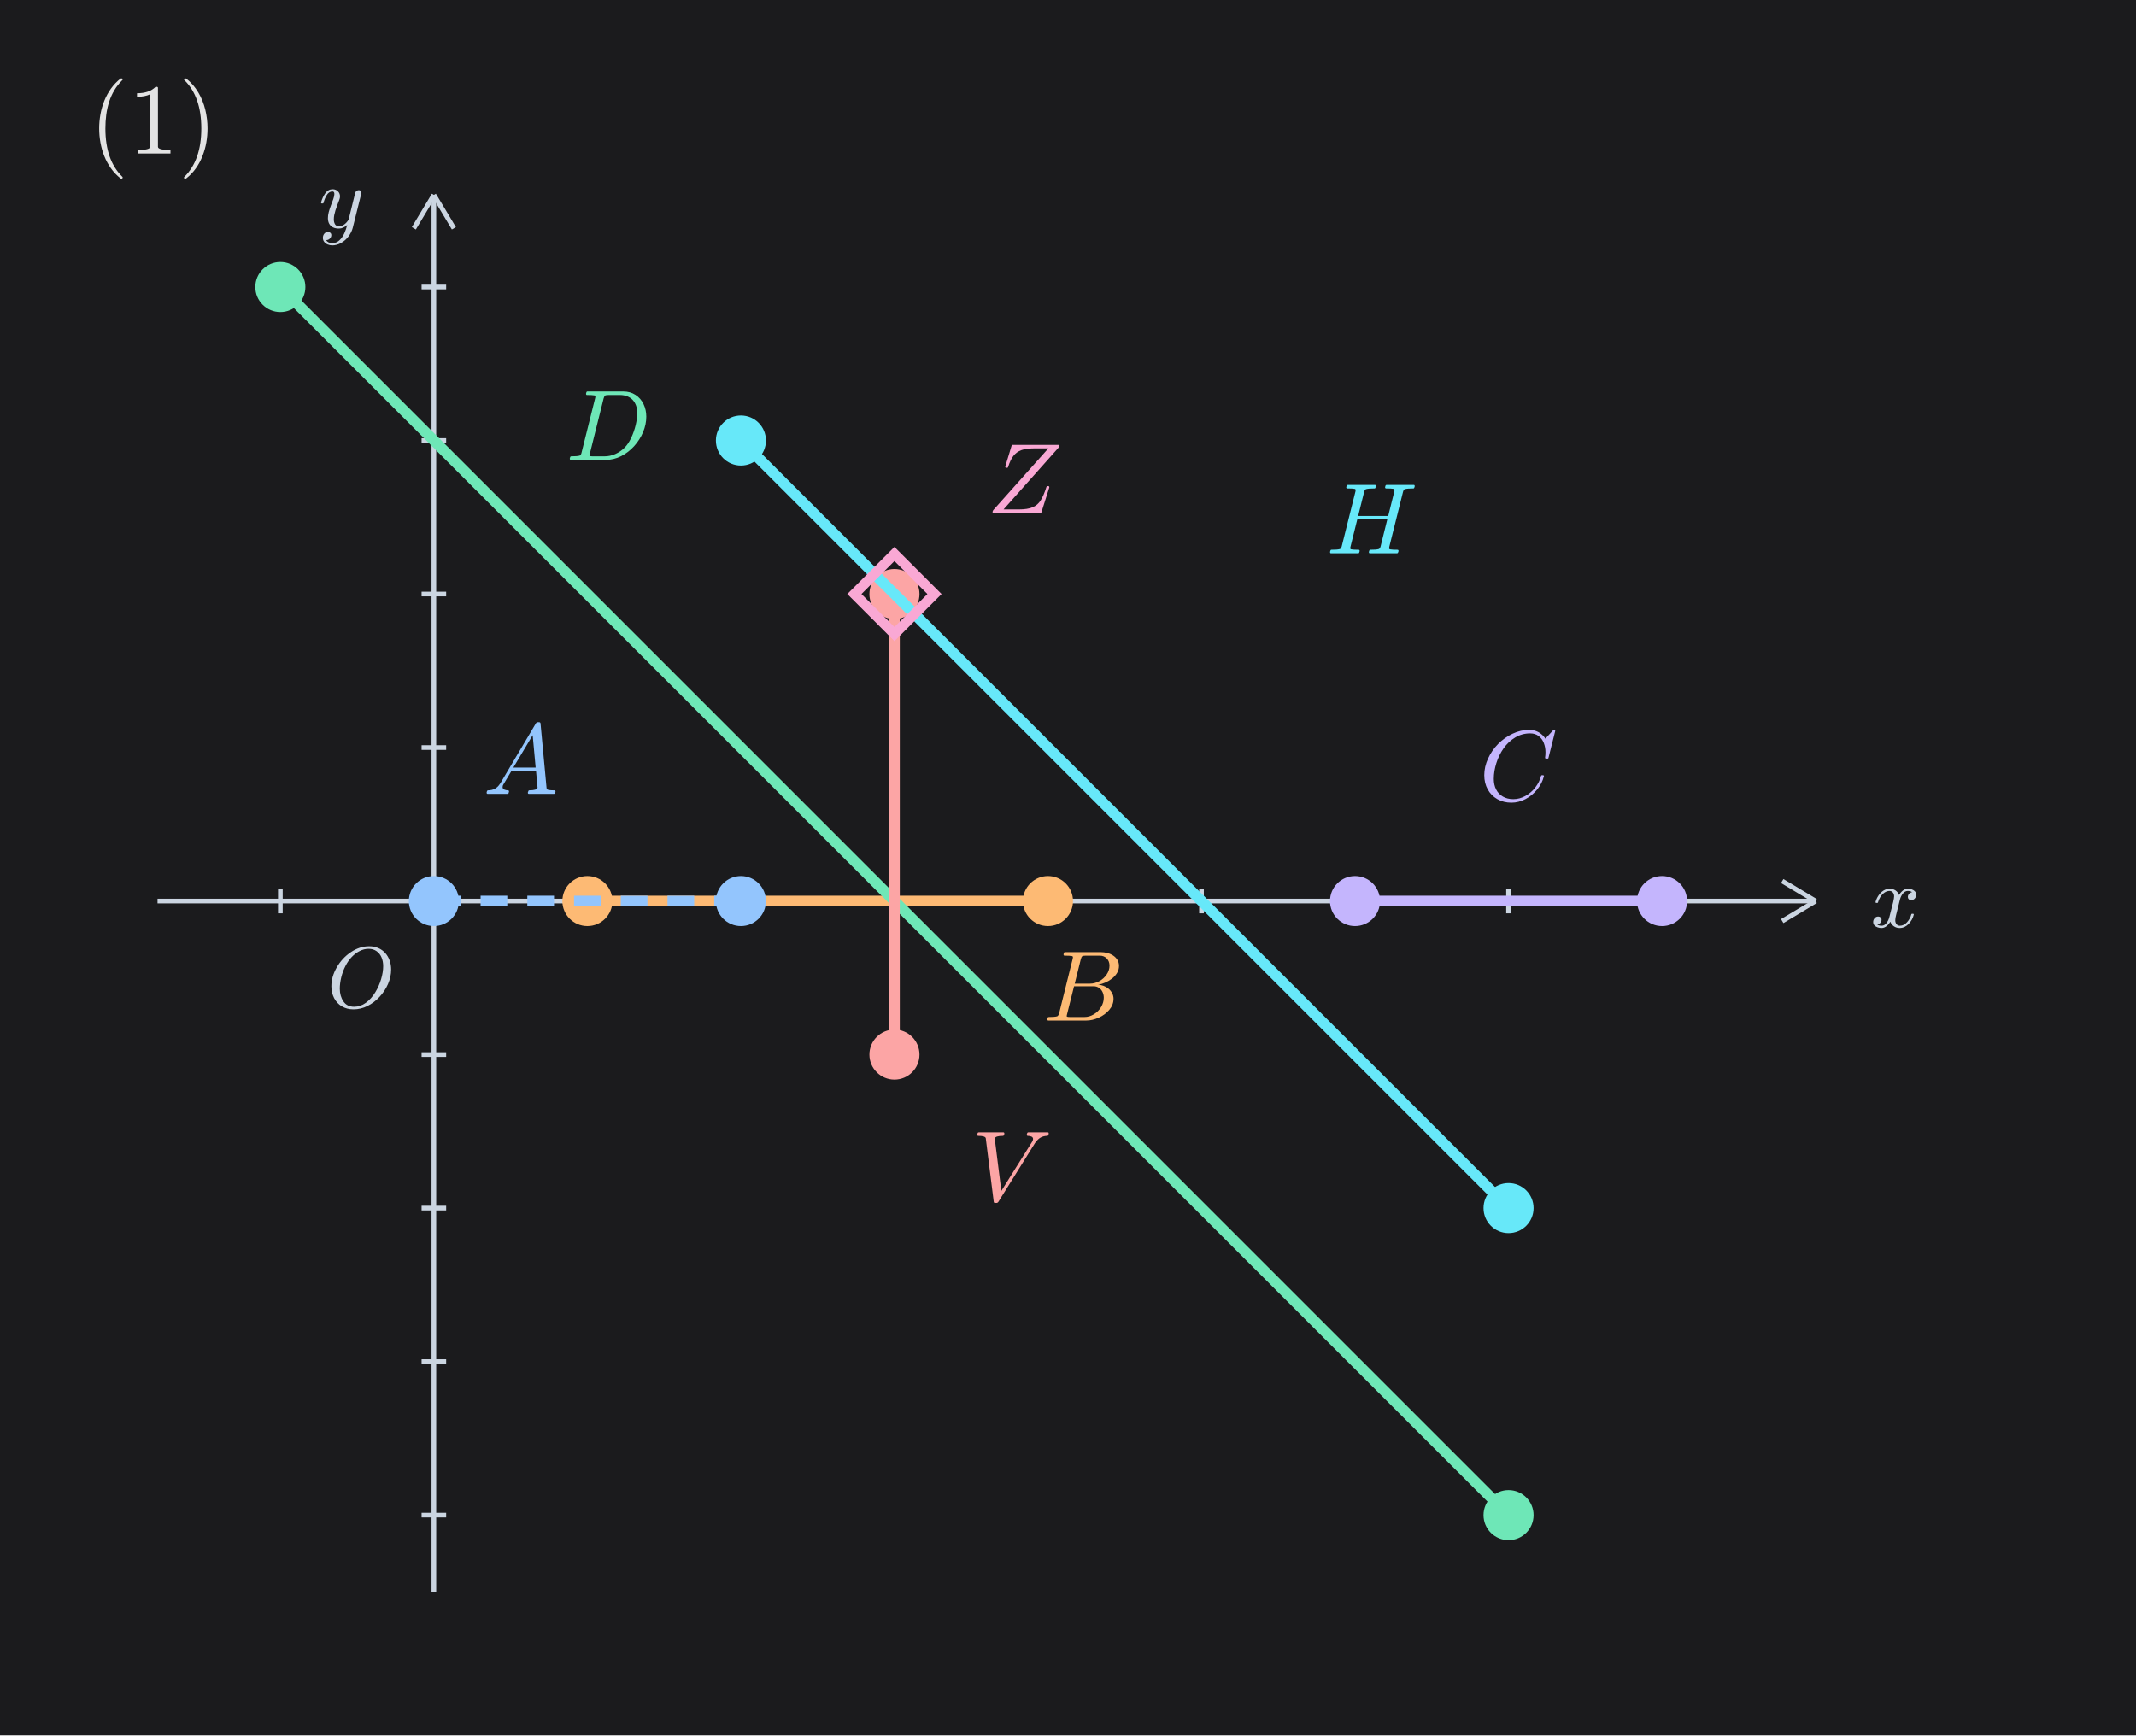
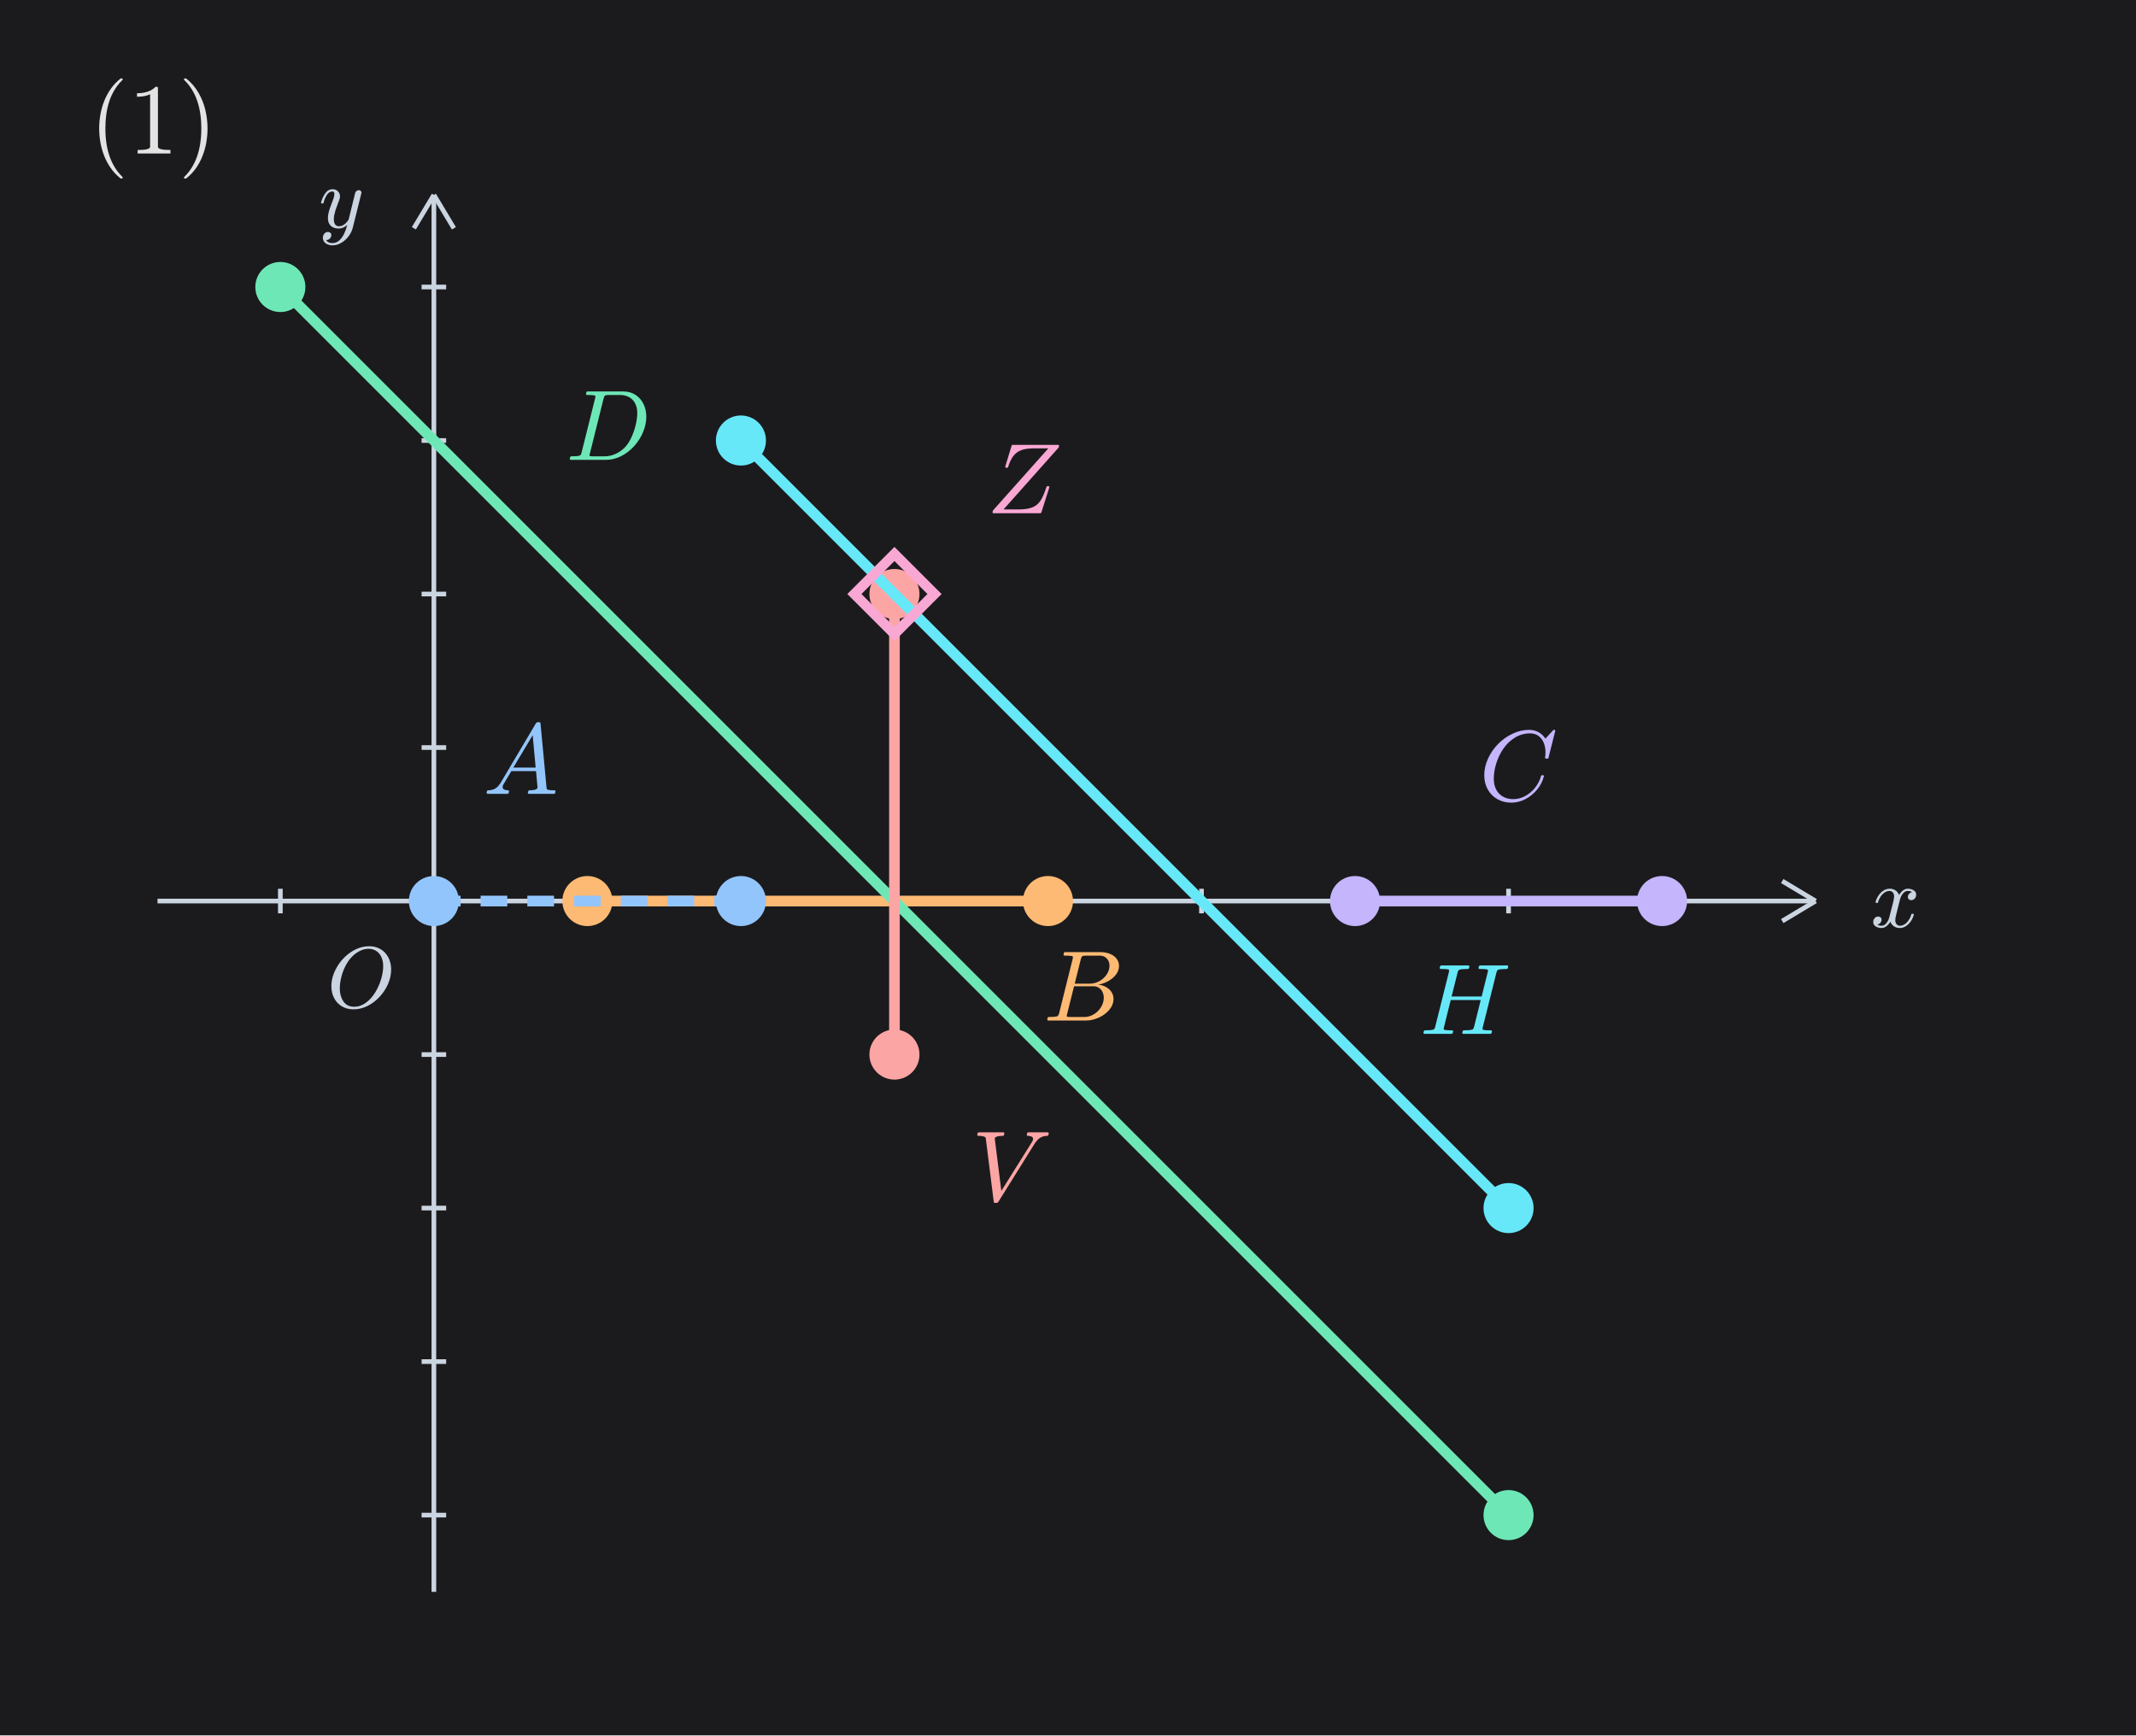
<svg xmlns="http://www.w3.org/2000/svg" xmlns:xlink="http://www.w3.org/1999/xlink" xml:lang="zh-Hans" width="320" height="260" viewBox="0 0 320 260" role="img" aria-labelledby="title">
  <rect width="320" height="260" fill="#1b1b1d" />
  <g transform="translate(13.4,11.75) scale(0.15)" color="#e3e3e3" role="img" aria-label="$(1)$">
    <svg overflow="visible" width="128" height="100" viewBox="0 0 128 100" version="1.1">
      <defs> </defs>
      <g id="label-83-figure_1">
        <g id="label-83-patch_1">
          <path d="M 0 100 L 128 100 L 128 0 L 0 0 L 0 100 z " style="fill: none" />
        </g>
        <g id="label-83-text_1">
          <g style="fill: currentColor" transform="translate(0 75) scale(1 -1)">
            <defs>
              <path stroke="#1b1b1d" stroke-width="853.333" stroke-linejoin="round" paint-order="stroke fill" id="label-83-Cmr10-28" d="M 1984 -1588 Q 1628 -1306 1370 -942 Q 1113 -578 948 -165 Q 784 247 703 697 Q 622 1147 622 1600 Q 622 2059 703 2509 Q 784 2959 951 3375 Q 1119 3791 1378 4153 Q 1638 4516 1984 4788 Q 1984 4800 2016 4800 L 2075 4800 Q 2094 4800 2109 4783 Q 2125 4766 2125 4744 Q 2125 4716 2113 4703 Q 1800 4397 1592 4047 Q 1384 3697 1257 3301 Q 1131 2906 1075 2482 Q 1019 2059 1019 1600 Q 1019 -434 2106 -1491 Q 2125 -1509 2125 -1544 Q 2125 -1559 2108 -1579 Q 2091 -1600 2075 -1600 L 2016 -1600 Q 1984 -1600 1984 -1588 z " transform="scale(0.015625)" />
              <path stroke="#1b1b1d" stroke-width="853.333" stroke-linejoin="round" paint-order="stroke fill" id="label-83-Cmr10-31" d="M 594 0 L 594 225 Q 1394 225 1394 428 L 1394 3788 Q 1063 3628 556 3628 L 556 3853 Q 1341 3853 1741 4263 L 1831 4263 Q 1853 4263 1873 4245 Q 1894 4228 1894 4206 L 1894 428 Q 1894 225 2694 225 L 2694 0 L 594 0 z " transform="scale(0.015625)" />
              <path stroke="#1b1b1d" stroke-width="853.333" stroke-linejoin="round" paint-order="stroke fill" id="label-83-Cmr10-29" d="M 416 -1600 Q 359 -1600 359 -1544 Q 359 -1516 372 -1503 Q 1466 -434 1466 1600 Q 1466 3634 384 4691 Q 359 4706 359 4744 Q 359 4766 376 4783 Q 394 4800 416 4800 L 475 4800 Q 494 4800 506 4788 Q 966 4425 1272 3906 Q 1578 3388 1720 2800 Q 1863 2213 1863 1600 Q 1863 1147 1786 708 Q 1709 269 1542 -157 Q 1375 -584 1119 -945 Q 863 -1306 506 -1588 Q 494 -1600 475 -1600 L 416 -1600 z " transform="scale(0.015625)" />
            </defs>
            <use xlink:href="#label-83-Cmr10-28" />
            <use xlink:href="#label-83-Cmr10-31" transform="translate(38.81836 0)" />
            <use xlink:href="#label-83-Cmr10-29" transform="translate(88.81836 0)" />
          </g>
        </g>
      </g>
    </svg>
  </g>
  <path d="M 23.6 135 L 272 135" fill="none" stroke="#cbd5e1" stroke-width="0.7" />
  <path d="M 65 238.5 L 65 29.2" fill="none" stroke="#cbd5e1" stroke-width="0.7" />
  <path d="M 267 132 L 272 135" fill="none" stroke="#cbd5e1" stroke-width="0.7" />
  <path d="M 267 138 L 272 135" fill="none" stroke="#cbd5e1" stroke-width="0.7" />
  <path d="M 62 34.2 L 65 29.2" fill="none" stroke="#cbd5e1" stroke-width="0.7" />
  <path d="M 68 34.2 L 65 29.2" fill="none" stroke="#cbd5e1" stroke-width="0.7" />
  <path d="M 42 136.84 L 42 133.16" fill="none" stroke="#cbd5e1" stroke-width="0.7" />
  <path d="M 65 136.84 L 65 133.16" fill="none" stroke="#cbd5e1" stroke-width="0.7" />
  <path d="M 88 136.84 L 88 133.16" fill="none" stroke="#cbd5e1" stroke-width="0.7" />
  <path d="M 111 136.84 L 111 133.16" fill="none" stroke="#cbd5e1" stroke-width="0.7" />
  <path d="M 134 136.84 L 134 133.16" fill="none" stroke="#cbd5e1" stroke-width="0.7" />
  <path d="M 157 136.84 L 157 133.16" fill="none" stroke="#cbd5e1" stroke-width="0.7" />
  <path d="M 180 136.84 L 180 133.16" fill="none" stroke="#cbd5e1" stroke-width="0.7" />
  <path d="M 203 136.84 L 203 133.16" fill="none" stroke="#cbd5e1" stroke-width="0.7" />
  <path d="M 226 136.84 L 226 133.16" fill="none" stroke="#cbd5e1" stroke-width="0.7" />
  <path d="M 249 136.84 L 249 133.16" fill="none" stroke="#cbd5e1" stroke-width="0.7" />
  <path d="M 63.16 227 L 66.84 227" fill="none" stroke="#cbd5e1" stroke-width="0.7" />
  <path d="M 63.16 204 L 66.84 204" fill="none" stroke="#cbd5e1" stroke-width="0.7" />
  <path d="M 63.16 181 L 66.84 181" fill="none" stroke="#cbd5e1" stroke-width="0.7" />
  <path d="M 63.16 158 L 66.84 158" fill="none" stroke="#cbd5e1" stroke-width="0.7" />
  <path d="M 63.16 135 L 66.84 135" fill="none" stroke="#cbd5e1" stroke-width="0.7" />
  <path d="M 63.16 112 L 66.84 112" fill="none" stroke="#cbd5e1" stroke-width="0.7" />
  <path d="M 63.16 89 L 66.84 89" fill="none" stroke="#cbd5e1" stroke-width="0.7" />
  <path d="M 63.16 66 L 66.84 66" fill="none" stroke="#cbd5e1" stroke-width="0.7" />
  <path d="M 63.16 43 L 66.84 43" fill="none" stroke="#cbd5e1" stroke-width="0.7" />
  <g transform="translate(48.995,141.77) scale(0.13)" color="#cbd5e1" role="img" aria-label="$O$">
    <svg overflow="visible" width="77" height="74" viewBox="0 0 77 74" version="1.1">
      <defs> </defs>
      <g id="label-84-figure_1">
        <g id="label-84-patch_1">
          <path d="M 0 74 L 77 74 L 77 0 L 0 0 L 0 74 z " style="fill: none" />
        </g>
        <g id="label-84-text_1">
          <g style="fill: currentColor" transform="translate(0 71) scale(1 -1)">
            <defs>
              <path stroke="#1b1b1d" stroke-width="984.615" stroke-linejoin="round" paint-order="stroke fill" id="label-84-Cmmi10-4f" d="M 1947 -141 Q 1466 -141 1094 79 Q 722 300 520 692 Q 319 1084 319 1563 Q 319 2259 714 2950 Q 1109 3641 1756 4077 Q 2403 4513 3109 4513 Q 3475 4513 3778 4381 Q 4081 4250 4290 4017 Q 4500 3784 4614 3471 Q 4728 3159 4728 2791 Q 4728 2263 4503 1739 Q 4278 1216 3879 786 Q 3481 356 2984 107 Q 2488 -141 1947 -141 z M 1997 50 Q 2463 50 2866 345 Q 3269 641 3553 1108 Q 3838 1575 3989 2089 Q 4141 2603 4141 3047 Q 4141 3394 4022 3683 Q 3903 3972 3656 4148 Q 3409 4325 3066 4325 Q 2728 4325 2409 4162 Q 2091 4000 1831 3731 Q 1566 3459 1359 3057 Q 1153 2656 1047 2214 Q 941 1772 941 1381 Q 941 838 1208 444 Q 1475 50 1997 50 z " transform="scale(0.015625)" />
            </defs>
            <use xlink:href="#label-84-Cmmi10-4f" transform="translate(0 0.484375)" />
          </g>
        </g>
      </g>
    </svg>
  </g>
  <g transform="translate(280.23,133.15) scale(0.13)" color="#cbd5e1" role="img" aria-label="$x$">
    <svg overflow="visible" width="58" height="47" viewBox="0 0 58 47" version="1.1">
      <defs> </defs>
      <g id="label-85-figure_1">
        <g id="label-85-patch_1">
          <path d="M 0 47 L 58 47 L 58 0 L 0 0 L 0 47 z " style="fill: none" />
        </g>
        <g id="label-85-text_1">
          <g style="fill: currentColor" transform="translate(0 45) scale(1 -1)">
            <defs>
              <path stroke="#1b1b1d" stroke-width="984.615" stroke-linejoin="round" paint-order="stroke fill" id="label-85-Cmmi10-78" d="M 500 184 Q 613 97 819 97 Q 1019 97 1172 289 Q 1325 481 1381 709 L 1672 1844 Q 1741 2153 1741 2266 Q 1741 2425 1652 2544 Q 1563 2663 1403 2663 Q 1200 2663 1022 2536 Q 844 2409 722 2214 Q 600 2019 550 1819 Q 538 1778 500 1778 L 422 1778 Q 372 1778 372 1838 L 372 1856 Q 434 2094 584 2320 Q 734 2547 951 2687 Q 1169 2828 1416 2828 Q 1650 2828 1839 2703 Q 2028 2578 2106 2363 Q 2216 2559 2386 2693 Q 2556 2828 2759 2828 Q 2897 2828 3040 2779 Q 3184 2731 3275 2631 Q 3366 2531 3366 2381 Q 3366 2219 3261 2101 Q 3156 1984 2994 1984 Q 2891 1984 2822 2050 Q 2753 2116 2753 2216 Q 2753 2350 2845 2451 Q 2938 2553 3066 2572 Q 2950 2663 2747 2663 Q 2541 2663 2389 2472 Q 2238 2281 2175 2047 L 1894 916 Q 1825 659 1825 494 Q 1825 331 1917 214 Q 2009 97 2163 97 Q 2463 97 2698 361 Q 2934 625 3009 941 Q 3022 978 3059 978 L 3138 978 Q 3163 978 3178 961 Q 3194 944 3194 922 Q 3194 916 3188 903 Q 3097 522 2806 225 Q 2516 -72 2150 -72 Q 1916 -72 1727 54 Q 1538 181 1459 397 Q 1359 209 1182 68 Q 1006 -72 806 -72 Q 669 -72 523 -23 Q 378 25 287 125 Q 197 225 197 378 Q 197 528 301 651 Q 406 775 563 775 Q 669 775 741 711 Q 813 647 813 544 Q 813 409 723 309 Q 634 209 500 184 z " transform="scale(0.015625)" />
            </defs>
            <use xlink:href="#label-85-Cmmi10-78" transform="translate(0 0.8125)" />
          </g>
        </g>
      </g>
    </svg>
  </g>
  <g transform="translate(47.75,28.35) scale(0.13)" color="#cbd5e1" role="img" aria-label="$y$">
    <svg overflow="visible" width="50" height="66" viewBox="0 0 50 66" version="1.1">
      <defs> </defs>
      <g id="label-86-figure_1">
        <g id="label-86-patch_1">
          <path d="M 0 66 L 50 66 L 50 0 L 0 0 L 0 66 z " style="fill: none" />
        </g>
        <g id="label-86-text_1">
          <g style="fill: currentColor" transform="translate(0 45) scale(1 -1)">
            <defs>
              <path stroke="#1b1b1d" stroke-width="984.615" stroke-linejoin="round" paint-order="stroke fill" id="label-86-Cmmi10-79" d="M 538 -916 Q 672 -1147 1006 -1147 Q 1309 -1147 1531 -934 Q 1753 -722 1889 -420 Q 2025 -119 2100 197 Q 1816 -72 1484 -72 Q 1231 -72 1053 15 Q 875 103 776 276 Q 678 450 678 697 Q 678 906 734 1126 Q 791 1347 892 1617 Q 994 1888 1069 2088 Q 1153 2322 1153 2472 Q 1153 2663 1013 2663 Q 759 2663 595 2402 Q 431 2141 353 1819 Q 341 1778 300 1778 L 225 1778 Q 172 1778 172 1838 L 172 1856 Q 275 2238 487 2533 Q 700 2828 1025 2828 Q 1253 2828 1411 2678 Q 1569 2528 1569 2297 Q 1569 2178 1516 2047 Q 1488 1969 1388 1706 Q 1288 1444 1234 1272 Q 1181 1100 1147 934 Q 1113 769 1113 603 Q 1113 391 1203 244 Q 1294 97 1491 97 Q 1888 97 2203 581 L 2688 2553 Q 2709 2638 2787 2698 Q 2866 2759 2956 2759 Q 3034 2759 3092 2709 Q 3150 2659 3150 2578 Q 3150 2541 3144 2528 L 2509 -19 Q 2425 -347 2200 -647 Q 1975 -947 1658 -1130 Q 1341 -1313 997 -1313 Q 831 -1313 668 -1248 Q 506 -1184 406 -1056 Q 306 -928 306 -756 Q 306 -581 409 -453 Q 513 -325 684 -325 Q 788 -325 858 -389 Q 928 -453 928 -556 Q 928 -703 818 -812 Q 709 -922 563 -922 Q 556 -919 550 -917 Q 544 -916 538 -916 z " transform="scale(0.015625)" />
            </defs>
            <use xlink:href="#label-86-Cmmi10-79" transform="translate(0 0.8125)" />
          </g>
        </g>
      </g>
    </svg>
  </g>
  <path d="M 88 135 L 157 135" fill="none" stroke="#fdba74" stroke-width="1.6" />
  <circle cx="88" cy="135" r="3" fill="#fdba74" stroke="#fdba74" stroke-width="1.5" />
  <circle cx="157" cy="135" r="3" fill="#fdba74" stroke="#fdba74" stroke-width="1.5" />
  <g transform="translate(156.3,142.65) scale(0.15)" color="#fdba74" role="img" aria-label="$B$">
    <svg overflow="visible" width="76" height="69" viewBox="0 0 76 69" version="1.1">
      <defs> </defs>
      <g id="label-87-figure_1">
        <g id="label-87-patch_1">
          <path d="M 0 69 L 76 69 L 76 0 L 0 0 L 0 69 z " style="fill: none" />
        </g>
        <g id="label-87-text_1">
          <g style="fill: currentColor" transform="translate(0 69) scale(1 -1)">
            <defs>
              <path stroke="#1b1b1d" stroke-width="853.333" stroke-linejoin="round" paint-order="stroke fill" id="label-87-Cmmi10-42" d="M 319 0 Q 256 0 256 84 Q 259 100 268 137 Q 278 175 293 200 Q 309 225 341 225 Q 522 225 656 234 Q 791 244 884 269 Q 959 297 1006 441 L 1881 3956 Q 1894 4019 1894 4044 Q 1894 4113 1819 4122 Q 1697 4147 1356 4147 Q 1294 4147 1294 4231 Q 1297 4247 1306 4286 Q 1316 4325 1333 4348 Q 1350 4372 1375 4372 L 3669 4372 Q 3878 4372 4083 4320 Q 4288 4269 4461 4156 Q 4634 4044 4736 3876 Q 4838 3709 4838 3488 Q 4838 3247 4714 3040 Q 4591 2834 4395 2681 Q 4200 2528 3973 2429 Q 3747 2331 3500 2284 Q 3675 2284 3854 2215 Q 4034 2147 4175 2028 Q 4316 1909 4402 1743 Q 4488 1578 4488 1388 Q 4488 1003 4219 684 Q 3950 366 3542 183 Q 3134 0 2753 0 L 319 0 z M 1497 275 Q 1497 225 1716 225 L 2631 225 Q 2944 225 3231 398 Q 3519 572 3692 859 Q 3866 1147 3866 1459 Q 3866 1650 3786 1820 Q 3706 1991 3556 2089 Q 3406 2188 3213 2188 L 1966 2188 L 1522 416 Q 1497 328 1497 275 z M 2009 2356 L 2981 2356 Q 3288 2356 3577 2512 Q 3866 2669 4048 2937 Q 4231 3206 4231 3506 Q 4231 3784 4057 3965 Q 3884 4147 3609 4147 L 2731 4147 Q 2559 4147 2500 4115 Q 2441 4084 2400 3928 L 2009 2356 z " transform="scale(0.015625)" />
            </defs>
            <use xlink:href="#label-87-Cmmi10-42" transform="translate(0 0.6875)" />
          </g>
        </g>
      </g>
    </svg>
  </g>
  <path d="M 65 135 L 111 135" fill="none" stroke="#93c5fd" stroke-width="1.6" stroke-dasharray="4 3" />
  <circle cx="65" cy="135" r="3" fill="#93c5fd" stroke="#93c5fd" stroke-width="1.5" />
  <circle cx="111" cy="135" r="3" fill="#93c5fd" stroke="#93c5fd" stroke-width="1.5" />
  <g transform="translate(72.375,108.2) scale(0.15)" color="#93c5fd" role="img" aria-label="$A$">
    <svg overflow="visible" width="75" height="72" viewBox="0 0 75 72" version="1.1">
      <defs> </defs>
      <g id="label-88-figure_1">
        <g id="label-88-patch_1">
          <path d="M 0 72 L 75 72 L 75 0 L 0 0 L 0 72 z " style="fill: none" />
        </g>
        <g id="label-88-text_1">
          <g style="fill: currentColor" transform="translate(0 72) scale(1 -1)">
            <defs>
              <path stroke="#1b1b1d" stroke-width="853.333" stroke-linejoin="round" paint-order="stroke fill" id="label-88-Cmmi10-41" d="M 288 0 Q 225 0 225 84 Q 250 225 306 225 Q 566 225 755 328 Q 944 431 1081 647 Q 1094 659 1094 659 L 3378 4513 Q 3428 4581 3500 4581 L 3584 4581 Q 3603 4581 3622 4573 Q 3641 4566 3655 4548 Q 3669 4531 3669 4513 L 4056 378 Q 4056 350 4084 294 Q 4147 225 4563 225 Q 4628 225 4628 141 Q 4606 56 4592 28 Q 4578 0 4519 0 L 2919 0 Q 2859 0 2859 84 Q 2894 225 2944 225 Q 3450 225 3481 397 L 3384 1453 L 1806 1453 L 1294 594 Q 1247 525 1247 434 Q 1247 322 1355 273 Q 1463 225 1594 225 Q 1656 225 1656 141 Q 1634 50 1621 25 Q 1609 0 1550 0 L 288 0 z M 1931 1678 L 3359 1678 L 3169 3750 L 1931 1678 z " transform="scale(0.015625)" />
            </defs>
            <use xlink:href="#label-88-Cmmi10-41" transform="translate(0 0.421875)" />
          </g>
        </g>
      </g>
    </svg>
  </g>
  <path d="M 203 135 L 249 135" fill="none" stroke="#c4b5fd" stroke-width="1.6" />
  <circle cx="203" cy="135" r="3" fill="#c4b5fd" stroke="#c4b5fd" stroke-width="1.5" />
  <circle cx="249" cy="135" r="3" fill="#c4b5fd" stroke="#c4b5fd" stroke-width="1.5" />
  <g transform="translate(221.6,109.35) scale(0.15)" color="#c4b5fd" role="img" aria-label="$C$">
    <svg overflow="visible" width="72" height="74" viewBox="0 0 72 74" version="1.1">
      <defs> </defs>
      <g id="label-89-figure_1">
        <g id="label-89-patch_1">
          <path d="M 0 74 L 72 74 L 72 0 L 0 0 L 0 74 z " style="fill: none" />
        </g>
        <g id="label-89-text_1">
          <g style="fill: currentColor" transform="translate(0 71) scale(1 -1)">
            <defs>
              <path stroke="#1b1b1d" stroke-width="853.333" stroke-linejoin="round" paint-order="stroke fill" id="label-89-Cmmi10-43" d="M 934 1381 Q 934 997 1082 705 Q 1231 413 1514 248 Q 1797 84 2181 84 Q 2584 84 2957 290 Q 3331 497 3595 842 Q 3859 1188 3956 1575 Q 3969 1613 4006 1613 L 4084 1613 Q 4109 1613 4125 1595 Q 4141 1578 4141 1556 Q 4141 1550 4134 1538 Q 4025 1094 3711 705 Q 3397 316 2959 87 Q 2522 -141 2059 -141 Q 1559 -141 1162 84 Q 766 309 545 709 Q 325 1109 325 1613 Q 325 2150 565 2676 Q 806 3203 1212 3614 Q 1619 4025 2139 4269 Q 2659 4513 3194 4513 Q 3406 4513 3600 4448 Q 3794 4384 3959 4253 Q 4125 4122 4231 3950 L 4738 4500 Q 4738 4513 4769 4513 L 4806 4513 Q 4831 4513 4847 4491 Q 4863 4469 4863 4447 L 4428 2719 Q 4428 2675 4378 2675 L 4263 2675 Q 4213 2675 4213 2747 Q 4238 2888 4238 3084 Q 4238 3397 4131 3673 Q 4025 3950 3801 4119 Q 3578 4288 3256 4288 Q 2734 4288 2300 4025 Q 1866 3763 1564 3336 Q 1263 2909 1098 2389 Q 934 1869 934 1381 z " transform="scale(0.015625)" />
            </defs>
            <use xlink:href="#label-89-Cmmi10-43" transform="translate(0 0.484375)" />
          </g>
        </g>
      </g>
    </svg>
  </g>
  <path d="M 42 43 L 226 227" fill="none" stroke="#6ee7b7" stroke-width="1.6" />
  <circle cx="42" cy="43" r="3" fill="#6ee7b7" stroke="#6ee7b7" stroke-width="1.5" />
  <circle cx="226" cy="227" r="3" fill="#6ee7b7" stroke="#6ee7b7" stroke-width="1.5" />
  <g transform="translate(84.775,58.65) scale(0.15)" color="#6ee7b7" role="img" aria-label="$D$">
    <svg overflow="visible" width="83" height="69" viewBox="0 0 83 69" version="1.1">
      <defs> </defs>
      <g id="label-90-figure_1">
        <g id="label-90-patch_1">
          <path d="M 0 69 L 83 69 L 83 0 L 0 0 L 0 69 z " style="fill: none" />
        </g>
        <g id="label-90-text_1">
          <g style="fill: currentColor" transform="translate(0 69) scale(1 -1)">
            <defs>
              <path stroke="#1b1b1d" stroke-width="853.333" stroke-linejoin="round" paint-order="stroke fill" id="label-90-Cmmi10-44" d="M 313 0 Q 250 0 250 84 Q 253 100 262 139 Q 272 178 289 201 Q 306 225 331 225 Q 722 225 878 269 Q 959 297 997 441 L 1875 3956 Q 1888 4019 1888 4044 Q 1888 4113 1813 4122 Q 1691 4147 1350 4147 Q 1288 4147 1288 4231 Q 1291 4247 1300 4286 Q 1309 4325 1326 4348 Q 1344 4372 1369 4372 L 3669 4372 Q 4116 4372 4450 4155 Q 4784 3938 4962 3570 Q 5141 3203 5141 2759 Q 5141 2269 4937 1778 Q 4734 1288 4368 881 Q 4003 475 3534 237 Q 3066 0 2572 0 L 313 0 z M 1509 275 Q 1509 225 1728 225 L 2472 225 Q 2828 225 3159 372 Q 3491 519 3750 775 Q 3991 1016 4175 1406 Q 4359 1797 4461 2222 Q 4563 2647 4563 3003 Q 4563 3263 4486 3472 Q 4409 3681 4270 3831 Q 4131 3981 3922 4064 Q 3713 4147 3450 4147 L 2747 4147 Q 2572 4147 2515 4117 Q 2459 4088 2413 3928 L 1538 416 Q 1509 338 1509 275 z " transform="scale(0.015625)" />
            </defs>
            <use xlink:href="#label-90-Cmmi10-44" transform="translate(0 0.6875)" />
          </g>
        </g>
      </g>
    </svg>
  </g>
  <path d="M 134 158 L 134 89" fill="none" stroke="#fca5a5" stroke-width="1.6" />
  <circle cx="134" cy="158" r="3" fill="#fca5a5" stroke="#fca5a5" stroke-width="1.5" />
  <circle cx="134" cy="89" r="3" fill="#fca5a5" stroke="#fca5a5" stroke-width="1.5" />
  <g transform="translate(145.575,169.65) scale(0.15)" color="#fca5a5" role="img" aria-label="$V$">
    <svg overflow="visible" width="59" height="72" viewBox="0 0 59 72" version="1.1">
      <defs> </defs>
      <g id="label-91-figure_1">
        <g id="label-91-patch_1">
          <path d="M 0 72 L 59 72 L 59 0 L 0 0 L 0 72 z " style="fill: none" />
        </g>
        <g id="label-91-text_1">
          <g style="fill: currentColor" transform="translate(0 69) scale(1 -1)">
            <defs>
              <path stroke="#1b1b1d" stroke-width="853.333" stroke-linejoin="round" paint-order="stroke fill" id="label-91-Cmmi10-56" d="M 1409 -72 L 897 4006 Q 850 4147 416 4147 Q 353 4147 353 4231 Q 366 4300 384 4336 Q 403 4372 459 4372 L 2022 4372 Q 2056 4372 2072 4347 Q 2088 4322 2088 4288 Q 2063 4147 2003 4147 Q 1503 4147 1472 3975 L 1894 628 L 3866 3775 Q 3922 3881 3922 3944 Q 3922 4056 3820 4101 Q 3719 4147 3584 4147 Q 3519 4147 3519 4231 Q 3531 4281 3540 4309 Q 3550 4338 3569 4355 Q 3588 4372 3628 4372 L 4863 4372 Q 4922 4372 4922 4288 Q 4897 4147 4838 4147 Q 4356 4147 4084 3725 Q 4072 3713 4063 3713 L 1703 -72 Q 1656 -141 1581 -141 L 1491 -141 Q 1419 -141 1409 -72 z " transform="scale(0.015625)" />
            </defs>
            <use xlink:href="#label-91-Cmmi10-56" transform="translate(0 0.6875)" />
          </g>
        </g>
      </g>
    </svg>
  </g>
  <path d="M 111 66 L 226 181" fill="none" stroke="#67e8f9" stroke-width="1.6" />
  <circle cx="111" cy="66" r="3" fill="#67e8f9" stroke="#67e8f9" stroke-width="1.5" />
  <circle cx="226" cy="181" r="3" fill="#67e8f9" stroke="#67e8f9" stroke-width="1.5" />
-   <g transform="translate(198.7,72.65) scale(0.15)" color="#67e8f9" role="img" aria-label="$H$">
+   <g transform="translate(212.7,144.65) scale(0.15)" color="#67e8f9" role="img" aria-label="$H$">
    <svg overflow="visible" width="84" height="69" viewBox="0 0 84 69" version="1.1">
      <defs> </defs>
      <g id="label-92-figure_1">
        <g id="label-92-patch_1">
          <path d="M 0 69 L 84 69 L 84 0 L 0 0 L 0 69 z " style="fill: none" />
        </g>
        <g id="label-92-text_1">
          <g style="fill: currentColor" transform="translate(0 69) scale(1 -1)">
            <defs>
              <path stroke="#1b1b1d" stroke-width="853.333" stroke-linejoin="round" paint-order="stroke fill" id="label-92-Cmmi10-48" d="M 300 0 Q 238 0 238 84 Q 241 100 250 139 Q 259 178 276 201 Q 294 225 319 225 Q 709 225 863 269 Q 947 297 984 441 L 1863 3956 Q 1875 4019 1875 4044 Q 1875 4113 1797 4122 Q 1678 4147 1338 4147 Q 1275 4147 1275 4231 Q 1297 4313 1309 4342 Q 1322 4372 1381 4372 L 3103 4372 Q 3169 4372 3169 4288 Q 3166 4272 3156 4234 Q 3147 4197 3131 4172 Q 3116 4147 3084 4147 Q 2694 4147 2541 4103 Q 2456 4072 2419 3928 L 2034 2388 L 3956 2388 L 4347 3956 Q 4359 4019 4359 4044 Q 4359 4113 4281 4122 Q 4159 4147 3822 4147 Q 3756 4147 3756 4231 Q 3778 4313 3790 4342 Q 3803 4372 3866 4372 L 5588 4372 Q 5650 4372 5650 4288 Q 5647 4272 5637 4233 Q 5628 4194 5611 4170 Q 5594 4147 5569 4147 Q 5178 4147 5025 4103 Q 4941 4075 4903 3928 L 4025 416 Q 4013 353 4013 325 Q 4013 259 4091 250 Q 4213 225 4550 225 Q 4616 225 4616 141 Q 4597 66 4578 33 Q 4559 0 4506 0 L 2784 0 Q 2719 0 2719 84 Q 2731 131 2737 153 Q 2744 175 2761 200 Q 2778 225 2803 225 Q 3194 225 3347 269 Q 3431 297 3469 441 L 3897 2163 L 1978 2163 L 1544 416 Q 1528 338 1528 325 Q 1528 259 1606 250 Q 1728 225 2069 225 Q 2131 225 2131 141 Q 2109 56 2095 28 Q 2081 0 2022 0 L 300 0 z " transform="scale(0.015625)" />
            </defs>
            <use xlink:href="#label-92-Cmmi10-48" transform="translate(0 0.6875)" />
          </g>
        </g>
      </g>
    </svg>
  </g>
  <path d="M 134 83 L 140 89 L 134 95 L 128 89 Z" fill="none" stroke="#f9a8d4" stroke-width="1.5" />
  <g transform="translate(147.825,66.65) scale(0.15)" color="#f9a8d4" role="img" aria-label="$Z$">
    <svg overflow="visible" width="69" height="69" viewBox="0 0 69 69" version="1.1">
      <defs> </defs>
      <g id="label-93-figure_1">
        <g id="label-93-patch_1">
          <path d="M 0 69 L 69 69 L 69 0 L 0 0 L 0 69 z " style="fill: none" />
        </g>
        <g id="label-93-text_1">
          <g style="fill: currentColor" transform="translate(0 69) scale(1 -1)">
            <defs>
              <path stroke="#1b1b1d" stroke-width="853.333" stroke-linejoin="round" paint-order="stroke fill" id="label-93-Cmmi10-5a" d="M 372 50 Q 372 144 416 197 L 3938 4147 L 2994 4147 Q 2525 4147 2217 4036 Q 1909 3925 1707 3667 Q 1506 3409 1369 2963 Q 1356 2906 1306 2906 L 1247 2906 Q 1184 2906 1184 2988 L 1588 4313 Q 1600 4372 1650 4372 L 4569 4372 Q 4622 4372 4622 4319 Q 4622 4225 4581 4184 L 1075 244 L 2047 244 Q 2613 244 2936 383 Q 3259 522 3448 822 Q 3638 1122 3816 1678 Q 3822 1700 3839 1717 Q 3856 1734 3878 1734 L 3938 1734 Q 4000 1734 4000 1650 L 3494 56 Q 3466 0 3431 0 L 428 0 Q 372 0 372 50 z " transform="scale(0.015625)" />
            </defs>
            <use xlink:href="#label-93-Cmmi10-5a" transform="translate(0 0.6875)" />
          </g>
        </g>
      </g>
    </svg>
  </g>
</svg>
